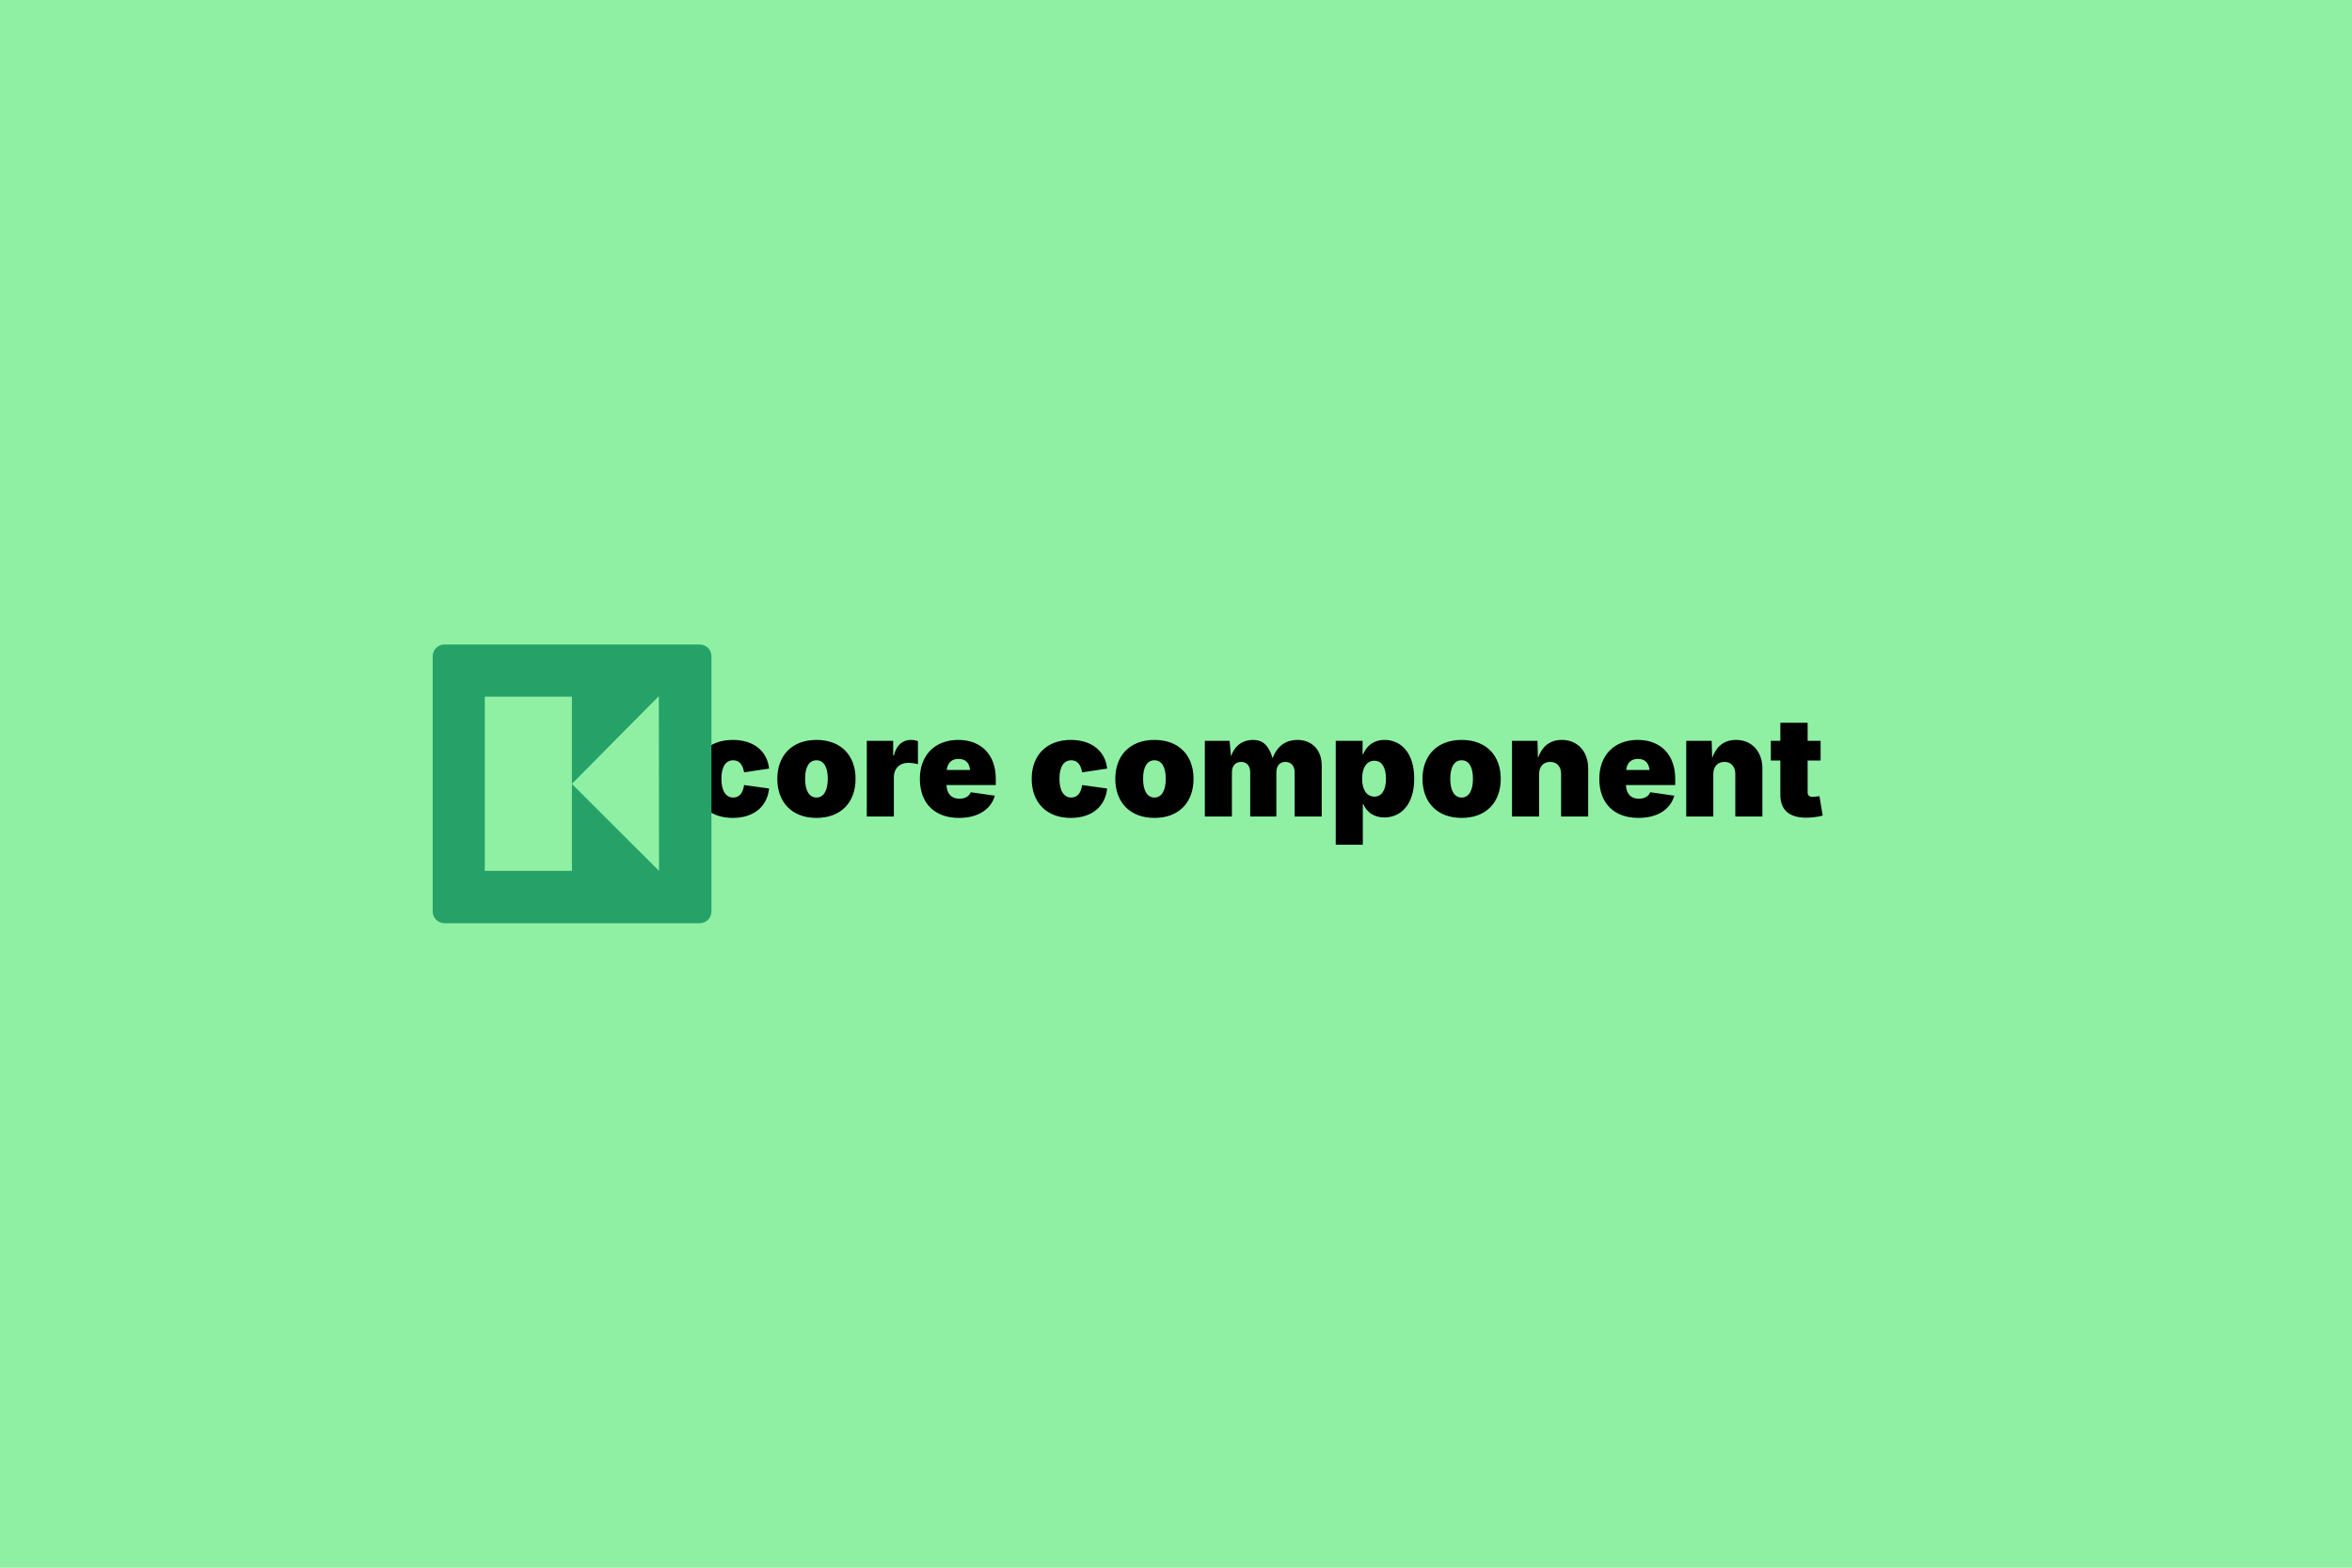
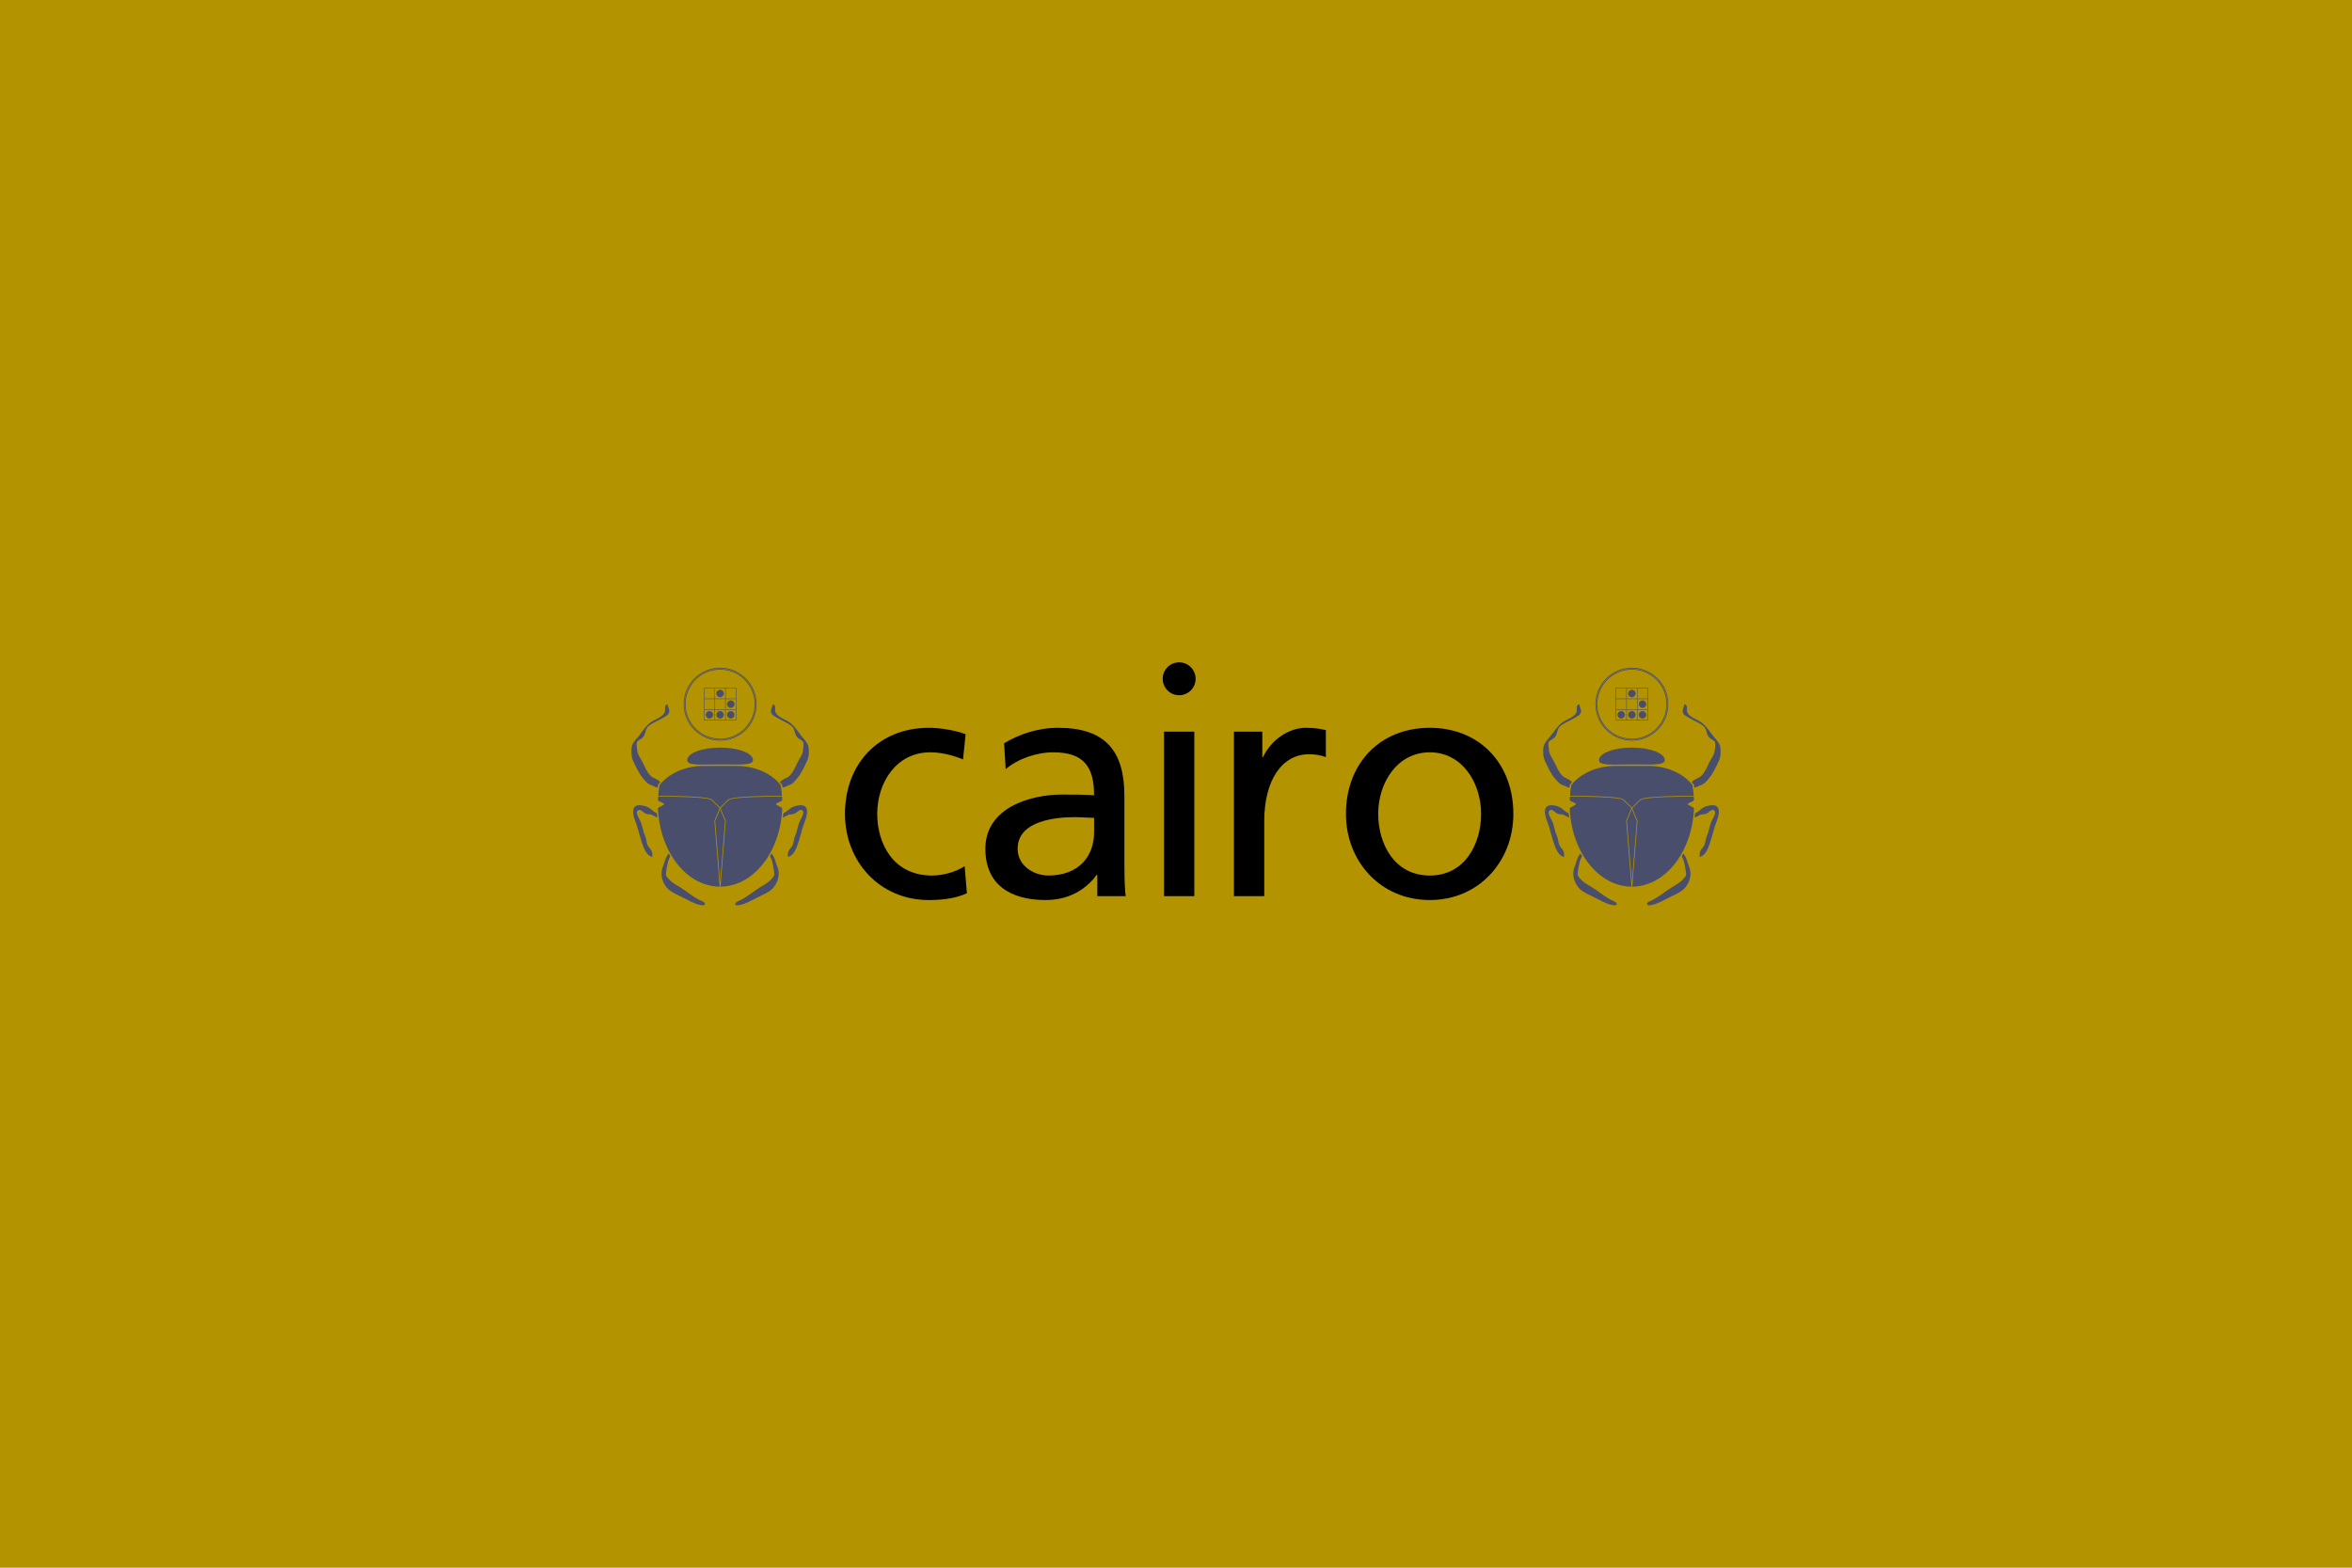
- <svg xmlns="http://www.w3.org/2000/svg" id="svg10448" version="1.1" viewBox="0 0 158.75 105.833" height="400" width="600">
+ <svg xmlns="http://www.w3.org/2000/svg" xmlns:xlink="http://www.w3.org/1999/xlink" id="svg10448" version="1.1" viewBox="0 0 158.75 105.833" height="400" width="600">
  <defs id="defs10442">
    <filter id="filter62647-5-1-29" style="color-interpolation-filters:sRGB" x="-0.143" y="-0.089" width="1.287" height="1.34">
      <feFlood id="feFlood62637-04-2-75" result="flood" flood-color="rgb(0,0,0)" flood-opacity="0.18" />
      <feComposite id="feComposite62639-87-2-64" result="composite1" operator="in" in2="SourceGraphic" in="flood" />
      <feGaussianBlur id="feGaussianBlur62641-1-7-63" result="blur" stdDeviation="7" in="composite1" />
      <feOffset id="feOffset62643-7-7-7" result="offset" dy="6" dx="0" />
      <feComposite id="feComposite62645-2-9-9" result="fbSourceGraphic" operator="over" in2="offset" in="SourceGraphic" />
      <feColorMatrix id="feColorMatrix62793-7-1-7" values="0 0 0 -1 0 0 0 0 -1 0 0 0 0 -1 0 0 0 0 1 0" in="fbSourceGraphic" result="fbSourceGraphicAlpha" />
      <feFlood in="fbSourceGraphic" result="flood" flood-color="rgb(0,0,0)" flood-opacity="0.349" id="feFlood62795-2-4-49" />
      <feComposite result="composite1" operator="in" in="flood" id="feComposite62797-26-04-17" in2="fbSourceGraphic" />
      <feGaussianBlur result="blur" stdDeviation="3.5" in="composite1" id="feGaussianBlur62799-1-7-0" />
      <feOffset result="offset" dy="3" dx="0" id="feOffset62801-06-8-6" />
      <feComposite result="composite2" operator="over" in="fbSourceGraphic" id="feComposite62803-1-7-0" in2="offset" />
    </filter>
  </defs>
  <g transform="translate(-459.7283,604.7206)" id="layer1">
-     <rect y="-604.721" x="459.728" height="105.833" width="158.75" id="rect965" style="fill:#8ff0a4;fill-opacity:1;stroke:none;stroke-width:0.265;stroke-linecap:butt;stroke-linejoin:miter;font-variation-settings:normal;opacity:1;vector-effect:none;stroke-miterlimit:4;stroke-dasharray:none;stroke-dashoffset:0;stroke-opacity:1;-inkscape-stroke:none;stop-color:#000000;stop-opacity:1" />
-     <g id="g3174" transform="translate(-1.255471,-1.136995)">
-       <text xml:space="preserve" style="font-style:normal;font-variant:normal;font-weight:900;font-stretch:normal;font-size:9.365px;line-height:1.25;font-family:Inter;-inkscape-font-specification:'Inter, Heavy';font-variant-ligatures:normal;font-variant-caps:normal;font-variant-numeric:normal;font-variant-east-asian:normal;text-align:center;letter-spacing:0px;word-spacing:0px;text-anchor:middle;fill:#000000;fill-opacity:1;stroke-width:0.265" x="552.366" y="-548.459" id="text2096">
-         <tspan id="tspan2094" style="font-style:normal;font-variant:normal;font-weight:900;font-stretch:normal;font-size:9.365px;font-family:Inter;-inkscape-font-specification:'Inter, Heavy';font-variant-ligatures:normal;font-variant-caps:normal;font-variant-numeric:normal;font-variant-east-asian:normal;fill:#000000;fill-opacity:1;stroke-width:0.265" x="552.366" y="-548.459">core component</tspan>
-       </text>
-       <g transform="matrix(1.176013,0,0,1.176013,937.0628,-1155.755)" id="g12" style="stroke-width:0.225">
-         <rect ry="3.797" rx="3.797" y="2409.281" x="4128.568" height="90" width="90" fill="#201a26" transform="matrix(0.17778,0,0,0.17778,-1113.968,78.203)" stroke-width="1.266" id="rect2" style="fill:#26a269;fill-opacity:1" />
-         <rect style="fill:#8ff0a4;stroke:none;stroke-width:0.225;-inkscape-stroke:none;stop-color:#000000" id="rect117" width="5" height="10" x="-377" y="509.52" />
-         <path style="fill:#8ff0a4;fill-opacity:1;stroke:none;stroke-width:0.225px;stroke-linecap:butt;stroke-linejoin:miter;stroke-opacity:1" d="m -372.003,514.528 4.991,-5.037 0.011,10.029 z" id="path1141" />
+     <rect y="-604.721" x="459.728" height="105.833" width="158.75" id="rect965" style="fill:#b39400;fill-opacity:1;stroke:none;stroke-width:0.265;stroke-linecap:butt;stroke-linejoin:miter;font-variation-settings:normal;opacity:1;vector-effect:none;stroke-miterlimit:4;stroke-dasharray:none;stroke-dashoffset:0;stroke-opacity:1;-inkscape-stroke:none;stop-color:#000000;stop-opacity:1" />
+     <g id="g139" transform="matrix(0.8174594,0,0,0.8174594,499.7732,-562.3852)" style="stroke-width:0.324">
+       <g transform="matrix(0.02663516,0,0,0.02663516,18.03632,-2.68387)" id="g76" style="fill:#000000;stroke-width:1.288">
+         <path transform="translate(65)" d="M 412,433 C 385,422 336,413 298,413 142,413 38,525 38,680 c 0,146 106,267 260,267 34,0 79,-3 118,-21 l -7,-84 c -29,19 -69,29 -101,29 -121,0 -170,-100 -170,-191 0,-97 59,-191 164,-191 30,0 66,7 102,22 l 8,-78" id="path72" style="stroke-width:1.288" />
+         <path transform="translate(492.25)" d="m 109,541 c 38,-32 95,-52 148,-52 94,0 126,45 126,133 -37,-2 -63,-2 -100,-2 -97,0 -237,40 -237,168 0,111 77,159 187,159 86,0 136,-47 158,-78 h 2 v 66 h 88 c -2,-15 -4,-42 -4,-100 V 624 c 0,-139 -59,-211 -205,-211 -65,0 -121,20 -168,48 l 5,80 m 274,196 c 0,76 -49,134 -142,134 -43,0 -95,-29 -95,-83 0,-90 126,-98 177,-98 20,0 40,2 60,2 v 45" id="path73" style="stroke-width:1.288" />
+         <path transform="translate(1000)" d="m 92,935 h 94 V 425 H 92 V 935 M 88,261 a 51,51 0 1 1 102,0 51,51 0 1 1 -102,0" id="path74" style="stroke-width:1.288" />
+         <path transform="translate(1228.75)" d="m 80,935 h 94 V 703 c 0,-128 55,-208 139,-208 16,0 35,2 52,9 v -84 c -20,-4 -34,-7 -62,-7 -54,0 -108,38 -133,91 h -2 V 425 H 80 v 510" id="path75" style="stroke-width:1.288" />
+         <path transform="translate(1610)" d="M 46,680 C 46,826 152,947 306,947 459,947 565,826 565,680 565,525 461,413 306,413 150,413 46,525 46,680 m 100,0 c 0,-97 59,-191 160,-191 100,0 159,94 159,191 0,91 -49,191 -159,191 C 195,871 146,771 146,680" id="path76" style="stroke-width:1.288" />
      </g>
+       <g transform="matrix(-0.04884788,0,0,0.04884788,89.25583,3.383569)" id="g109" style="stroke-width:1.288">
+         <g id="g138" style="stroke-width:1.288">
+           <g id="g97" transform="matrix(-1,0,0,1,1612.852,61)" style="fill:#4a4e6d;fill-opacity:1;stroke-width:1.288">
+             <g transform="translate(-61,-61)" id="g80" style="fill:#4a4e6d;fill-opacity:1;stroke-width:1.288" />
+             <g id="g96" transform="scale(9)" style="fill:#4a4e6d;fill-opacity:1;stroke-width:1.288">
+               <g fill="#ffffff" id="g91" style="fill:#4a4e6d;fill-opacity:1;stroke-width:1.288">
+                 <rect x="-2.95" y="-3.05" width="6" height="0.1" id="rect80" style="fill:#4a4e6d;fill-opacity:1;stroke-width:1.288" />
+                 <rect x="2.95" y="-2.95" width="0.1" height="6" id="rect81" style="fill:#4a4e6d;fill-opacity:1;stroke-width:1.288" />
+                 <rect x="-3.05" y="2.95" width="6" height="0.1" id="rect82" style="fill:#4a4e6d;fill-opacity:1;stroke-width:1.288" />
+                 <rect x="-3.05" y="-3.05" width="0.1" height="6" id="rect83" style="fill:#4a4e6d;fill-opacity:1;stroke-width:1.288" />
+                 <rect x="-1.05" y="-2.95" width="0.1" height="5.9" id="rect84" style="fill:#4a4e6d;fill-opacity:1;stroke-width:1.288" />
+                 <rect x="0.95" y="-2.95" width="0.1" height="5.9" id="rect85" style="fill:#4a4e6d;fill-opacity:1;stroke-width:1.288" />
+                 <rect x="-2.95" y="-1.05" width="1.9" height="0.1" id="rect86" style="fill:#4a4e6d;fill-opacity:1;stroke-width:1.288" />
+                 <rect x="-0.95" y="-1.05" width="1.9" height="0.1" id="rect87" style="fill:#4a4e6d;fill-opacity:1;stroke-width:1.288" />
+                 <rect x="1.05" y="-1.05" width="1.9" height="0.1" id="rect88" style="fill:#4a4e6d;fill-opacity:1;stroke-width:1.288" />
+                 <rect x="-2.95" y="0.95" width="1.9" height="0.1" id="rect89" style="fill:#4a4e6d;fill-opacity:1;stroke-width:1.288" />
+                 <rect x="-0.95" y="0.95" width="1.9" height="0.1" id="rect90" style="fill:#4a4e6d;fill-opacity:1;stroke-width:1.288" />
+                 <rect x="1.05" y="0.95" width="1.9" height="0.1" id="rect91" style="fill:#4a4e6d;fill-opacity:1;stroke-width:1.288" />
+               </g>
+               <g fill="#ffffff" id="g95" style="fill:#4a4e6d;fill-opacity:1;stroke-width:1.288">
+                 <circle cy="-2" r="0.7" id="circle91" cx="0" style="fill:#4a4e6d;fill-opacity:1;stroke-width:1.288" />
+                 <circle cx="2" r="0.7" id="circle92" cy="0" style="fill:#4a4e6d;fill-opacity:1;stroke-width:1.288" />
+                 <circle cx="-2" cy="2" r="0.7" id="circle93" style="fill:#4a4e6d;fill-opacity:1;stroke-width:1.288" />
+                 <circle cy="2" r="0.7" id="circle94" cx="0" style="fill:#4a4e6d;fill-opacity:1;stroke-width:1.288" />
+                 <circle cx="2" cy="2" r="0.7" id="circle95" style="fill:#4a4e6d;fill-opacity:1;stroke-width:1.288" />
+               </g>
+             </g>
+           </g>
+           <g id="g108" fill="#3b80ae" transform="matrix(-1,0,0,1,1612.852,231)" style="stroke-width:1.288">
+             <g transform="translate(-150,-170)" id="g107" style="stroke-width:1.288">
+               <path d="m 205.599,94.567 c 0,-11.668 -24.914,-21.129 -55.628,-21.129 -30.723,0 -55.624,9.46 -55.624,21.129 0,10.203 24.901,7.346 55.624,7.346 30.714,0 55.628,2.32 55.628,-7.346 z" id="path97" style="fill:#4a4e6d;fill-opacity:1;stroke-width:1.288" />
+               <path d="m 136.423,161.506 c 0,0 12.751,12.577 13.547,13.362 2.262,-2.232 13.545,-13.362 13.545,-13.362 7.135,-7.036 87.111,-6.399 91.066,-6.363 -0.469,-6.298 -1.254,-12.472 -2.325,-18.519 -15.183,-19.279 -42.811,-32.225 -74.485,-32.225 h -55.518 c -31.745,0 -59.439,13.011 -74.598,32.37 -1.054,6 -1.829,12.128 -2.296,18.374 3.962,-0.037 83.929,-0.673 91.064,6.363 z" id="path98" style="fill:#4a4e6d;fill-opacity:1;stroke-width:1.288" />
+               <path d="m 149.97,301.187 c 2.005,-24.729 8.386,-103.483 8.405,-103.721 -0.09,-0.219 -6.478,-15.578 -8.405,-20.214 -1.936,4.655 -8.316,19.995 -8.408,20.214 0.02,0.238 6.403,78.992 8.408,103.721 z" id="path99" style="fill:#4a4e6d;fill-opacity:1;stroke-width:1.288" />
+               <path d="m 140.403,197.149 8.862,-21.31 -13.686,-13.499 c -5.65,-5.573 -67.074,-6.235 -90.259,-6.019 l -0.006,-0.622 c -0.154,2.144 -0.271,4.302 -0.35,6.475 -0.076,2.207 10.392,4.706 10.392,6.717 0,2.319 -10.457,5.084 -10.359,7.631 2.993,73.349 48.53,131.631 104.372,132.048 l -9.02,-111.29 z" id="path100" style="fill:#4a4e6d;fill-opacity:1;stroke-width:1.288" />
+               <path d="m 244.585,168.891 c 0,-2.011 10.467,-4.506 10.391,-6.715 -0.079,-2.174 -0.195,-4.332 -0.351,-6.479 l -0.004,0.624 c -23.186,-0.216 -84.608,0.445 -90.26,6.017 l -13.688,13.502 8.915,21.438 -9.017,111.29 c 55.854,-0.417 101.378,-58.698 104.373,-132.049 0.096,-2.543 -10.359,-5.31 -10.359,-7.628 z" id="path101" style="fill:#4a4e6d;fill-opacity:1;stroke-width:1.288" />
+               <path d="m 44.506,141.12 c -4.135,-0.856 -4.895,-1.54 -7.935,-2.92 -9.59,-3.364 -10.376,-5.481 -16.08,-11.86 C 13.065,118.034 7.83,106.198 3.391,96.877 -0.185,89.352 -0.593,80.468 0.531,72.604 1.522,65.669 7.675,59.735 12.605,53.684 18.449,46.493 22.961,38.862 30.529,32.33 38.265,25.648 53.732,22.521 56.697,12.682 57.86,8.819 54.334,1.766 61.482,0 c -0.366,4.703 3.639,8.477 2.397,13.575 -1.129,4.627 -4.368,5.811 -9.611,9.099 -7.564,4.746 -18.366,8.779 -24.748,13.965 -7.175,5.827 -4.369,13.771 -10.569,20.057 -2.001,2.03 -7.901,4.706 -9.137,6.83 -1.861,3.199 -0.297,9.572 -0.116,13.12 0.425,8.284 5.588,14.244 9.555,22.045 4.152,8.141 6.429,15.409 13.411,22.519 4.183,4.262 11.429,4.802 16.21,10.647 l -3.555,4.186 z" id="path102" style="fill:#4a4e6d;fill-opacity:1;stroke-width:1.288" />
+               <path d="m 43.94,191.922 -0.809,-7.346 C 33.625,179.997 32.792,174.804 22.393,172.11 -1.335,165.959 1.032,183.36 6.861,198.483 c 5.676,14.726 8.237,30.23 14.345,44.795 2.805,6.688 6.919,13.213 14.298,15.127 0.372,-8.435 -0.917,-10.651 -6.113,-16.919 -4.395,-5.293 -3.326,-12.548 -6.072,-18.504 -3.581,-7.804 -4.196,-15.646 -7.279,-23.502 -1.363,-3.479 -8.33,-13.966 -6.452,-17.861 3.183,-6.603 9.178,-0.083 12.179,2.077 4.218,3.036 6.467,2.223 11.681,2.898 0.593,0.079 3.557,2.162 10.492,5.328 z" id="path103" style="fill:#4a4e6d;fill-opacity:1;stroke-width:1.288" />
+               <path d="m 65.839,257.063 -2.771,-4.837 c -6.68,8.928 -6.993,16.228 -10.056,23.347 -5.277,12.263 -0.157,28.851 9.854,37.676 6.052,5.375 15.907,9.618 23.122,13.136 10.035,4.892 20.113,11.286 31.336,13.396 2.482,0.466 8.798,1.295 6.693,-3.522 -0.975,-2.237 -8.091,-4.591 -10.146,-5.734 -8.312,-4.623 -16.377,-10.524 -24.142,-16.176 -9.498,-6.862 -20.843,-11.186 -28.311,-20.684 -3.054,-3.885 -3.544,-4.922 -2.816,-9.39 0.693,-4.263 1.344,-9.174 2.241,-13.439 1.012,-4.807 2.431,-9.458 4.996,-13.773 z" id="path104" style="fill:#4a4e6d;fill-opacity:1;stroke-width:1.288" />
+               <path d="m 255.487,141.12 c 4.134,-0.856 4.896,-1.54 7.936,-2.92 9.583,-3.364 10.369,-5.481 16.071,-11.86 7.428,-8.306 12.661,-20.142 17.115,-29.463 3.574,-7.525 3.983,-16.409 2.86,-24.273 -0.992,-6.935 -7.157,-12.869 -12.087,-18.92 C 281.539,46.493 277.026,38.862 269.463,32.33 261.728,25.648 246.261,22.521 243.296,12.682 242.135,8.819 245.66,1.766 238.511,0 c 0.366,4.703 -3.637,8.477 -2.396,13.575 1.131,4.627 4.368,5.811 9.611,9.099 7.563,4.746 18.367,8.779 24.747,13.965 7.17,5.827 4.362,13.771 10.563,20.057 2.001,2.03 7.901,4.706 9.139,6.83 1.859,3.199 0.295,9.572 0.113,13.12 -0.424,8.284 -5.588,14.244 -9.553,22.045 -4.152,8.141 -6.431,15.409 -13.404,22.519 -4.184,4.262 -11.429,4.802 -16.211,10.647 l 3.556,4.186 z" id="path105" style="fill:#4a4e6d;fill-opacity:1;stroke-width:1.288" />
+               <path d="m 256.053,191.922 0.81,-7.346 c 9.507,-4.579 10.34,-9.772 20.73,-12.466 23.741,-6.151 21.374,11.25 15.534,26.373 -5.676,14.726 -8.238,30.23 -14.347,44.795 -2.804,6.688 -6.911,13.213 -14.291,15.127 -0.371,-8.435 0.918,-10.651 6.113,-16.919 4.39,-5.293 3.319,-12.548 6.066,-18.504 3.58,-7.804 4.197,-15.646 7.278,-23.502 1.363,-3.479 8.33,-13.966 6.453,-17.861 -3.184,-6.603 -9.179,-0.083 -12.181,2.077 -4.217,3.036 -6.458,2.223 -11.672,2.898 -0.595,0.079 -3.56,2.162 -10.493,5.328 z" id="path106" style="fill:#4a4e6d;fill-opacity:1;stroke-width:1.288" />
+               <path d="m 234.155,257.063 2.771,-4.837 c 6.679,8.928 6.991,16.228 10.057,23.347 5.274,12.263 0.154,28.851 -9.854,37.676 -6.055,5.375 -15.903,9.618 -23.117,13.136 -10.034,4.892 -20.127,11.286 -31.351,13.396 -2.481,0.466 -8.789,1.295 -6.691,-3.522 0.976,-2.237 8.092,-4.591 10.146,-5.734 8.312,-4.623 16.392,-10.524 24.155,-16.176 9.498,-6.862 20.838,-11.186 28.305,-20.684 3.055,-3.885 3.543,-4.922 2.818,-9.39 -0.696,-4.263 -1.346,-9.174 -2.244,-13.439 -1.013,-4.807 -2.432,-9.458 -4.995,-13.773 z" id="path107" style="fill:#4a4e6d;fill-opacity:1;stroke-width:1.288" />
+             </g>
+           </g>
+           <path fill="#8a8a8a" d="m 1551.855,61 c 0,33.636 27.364,61 61,61 33.636,0 61,-27.364 61,-61 0,-33.636 -27.364,-61 -61,-61 -33.636,0 -61,27.364 -61,61 z m 2,0 c 0,-32.533 26.467,-59 59,-59 32.532,0 59,26.467 59,59 0,32.533 -26.468,59 -59,59 -32.533,0 -59,-26.467 -59,-59 z" id="path109" style="fill:none;stroke:#4a4e6d;stroke-width:1.288;stroke-opacity:1" />
+         </g>
+       </g>
+       <use x="0" y="0" xlink:href="#g109" id="use138" transform="translate(75.28242)" style="stroke-width:0.324" />
    </g>
  </g>
</svg>
